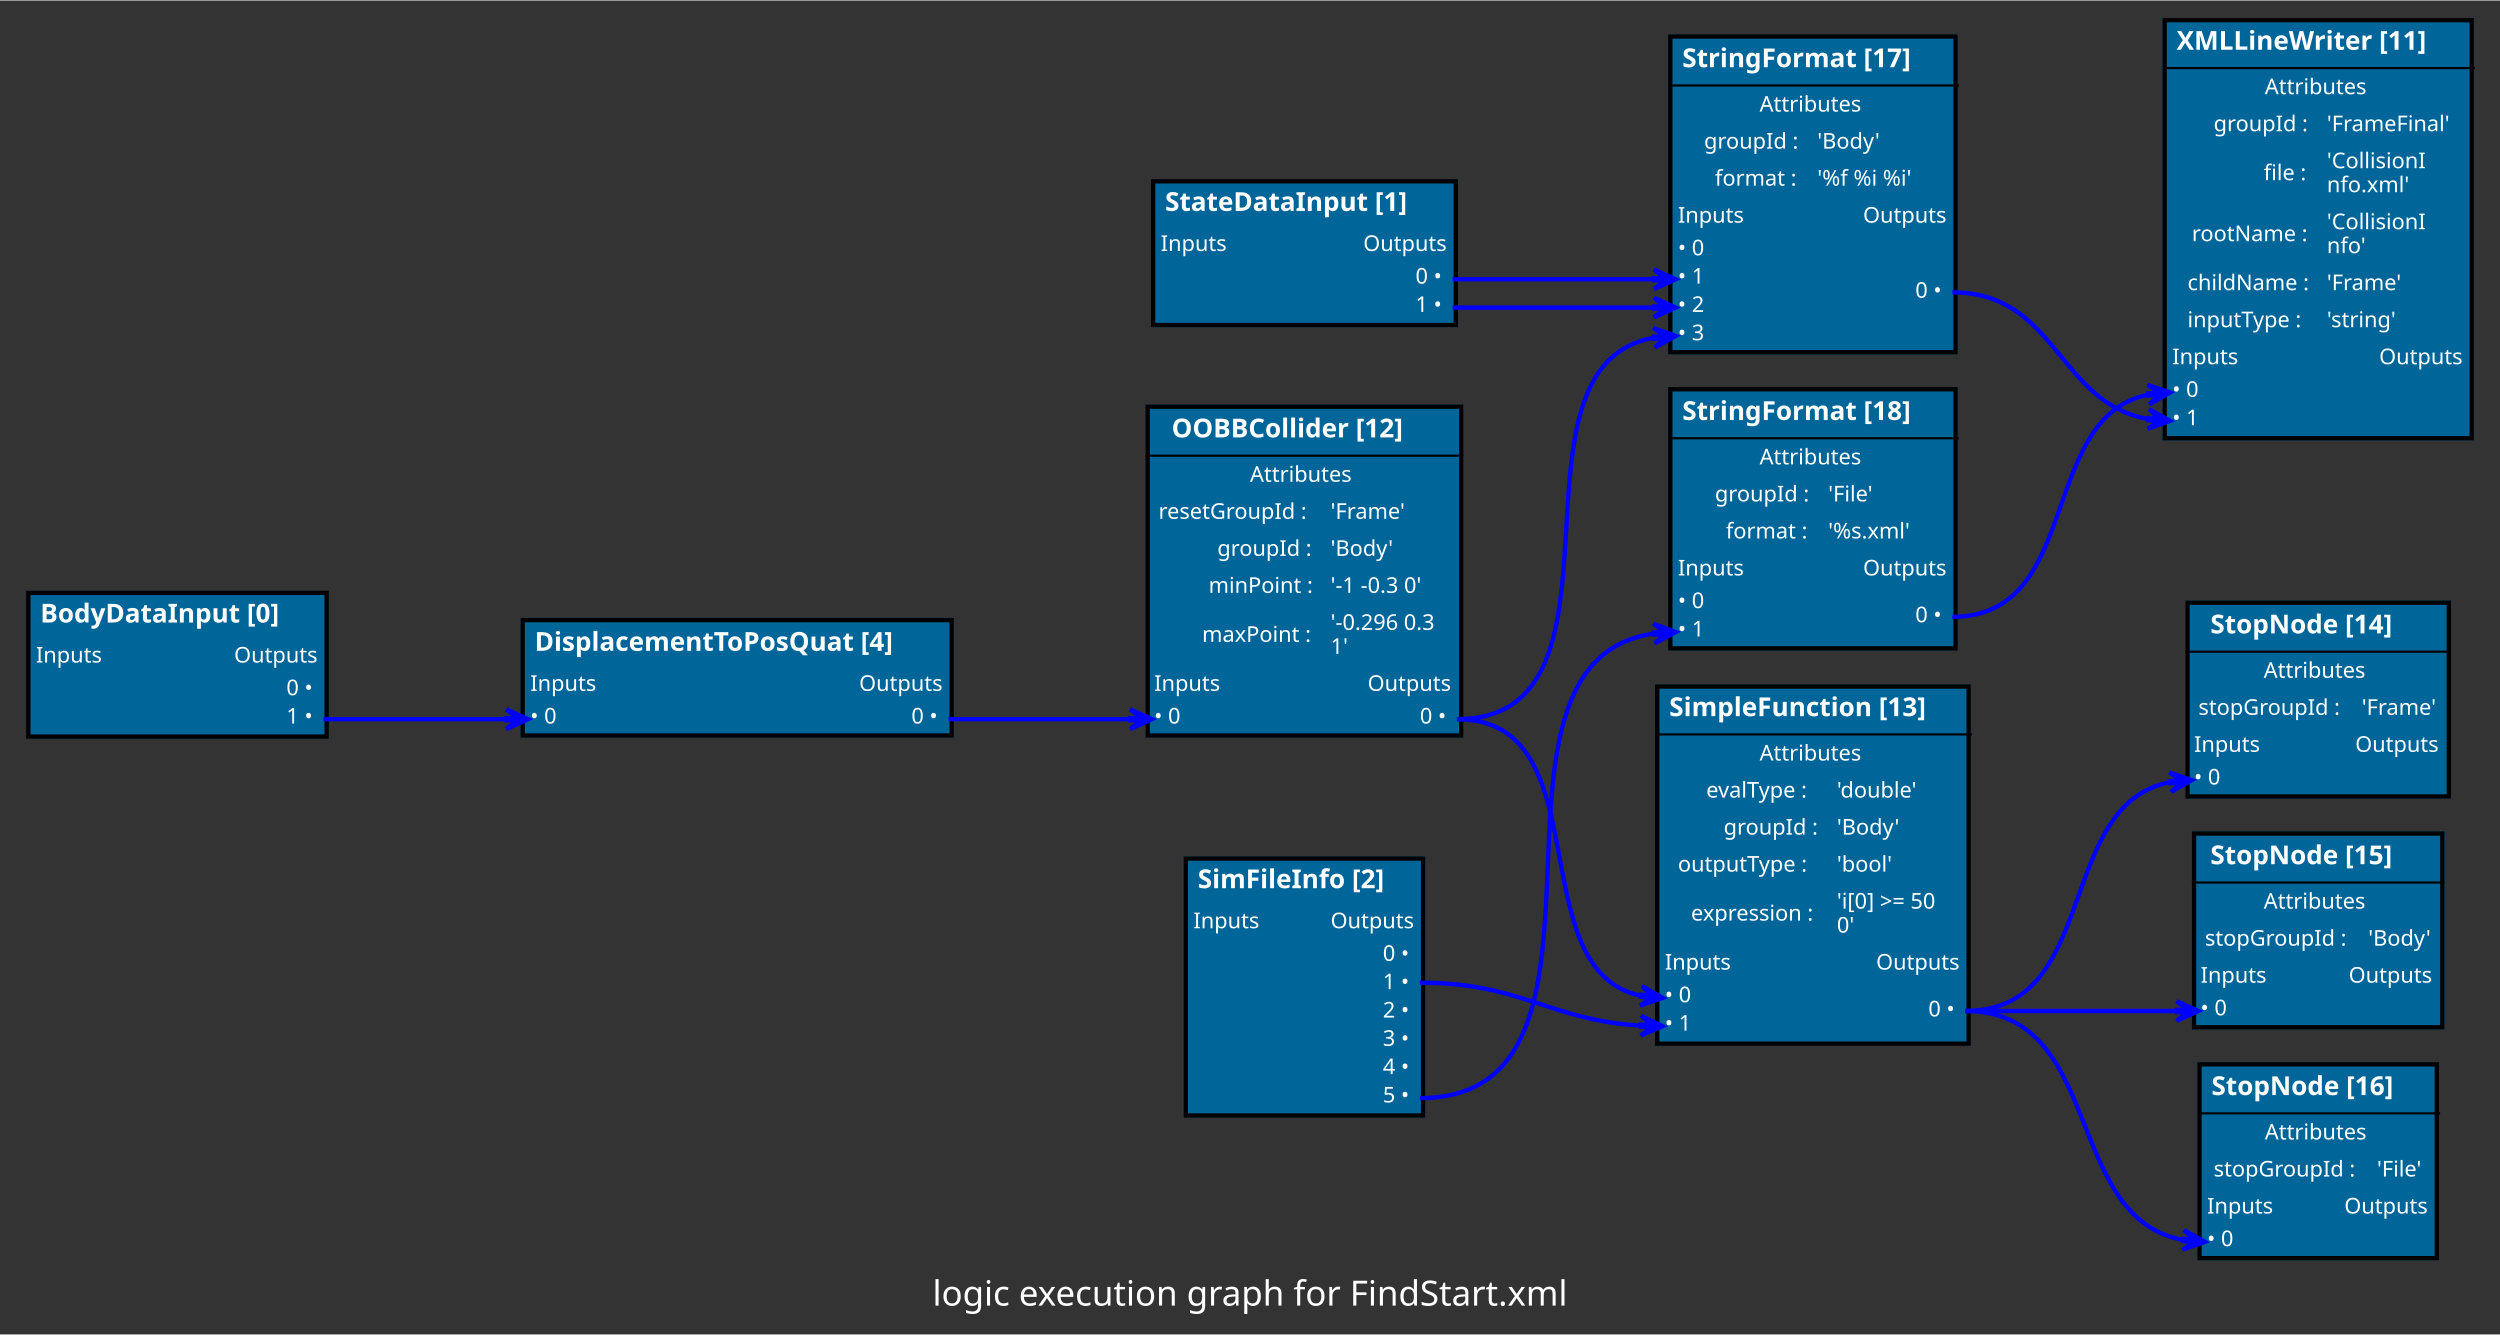
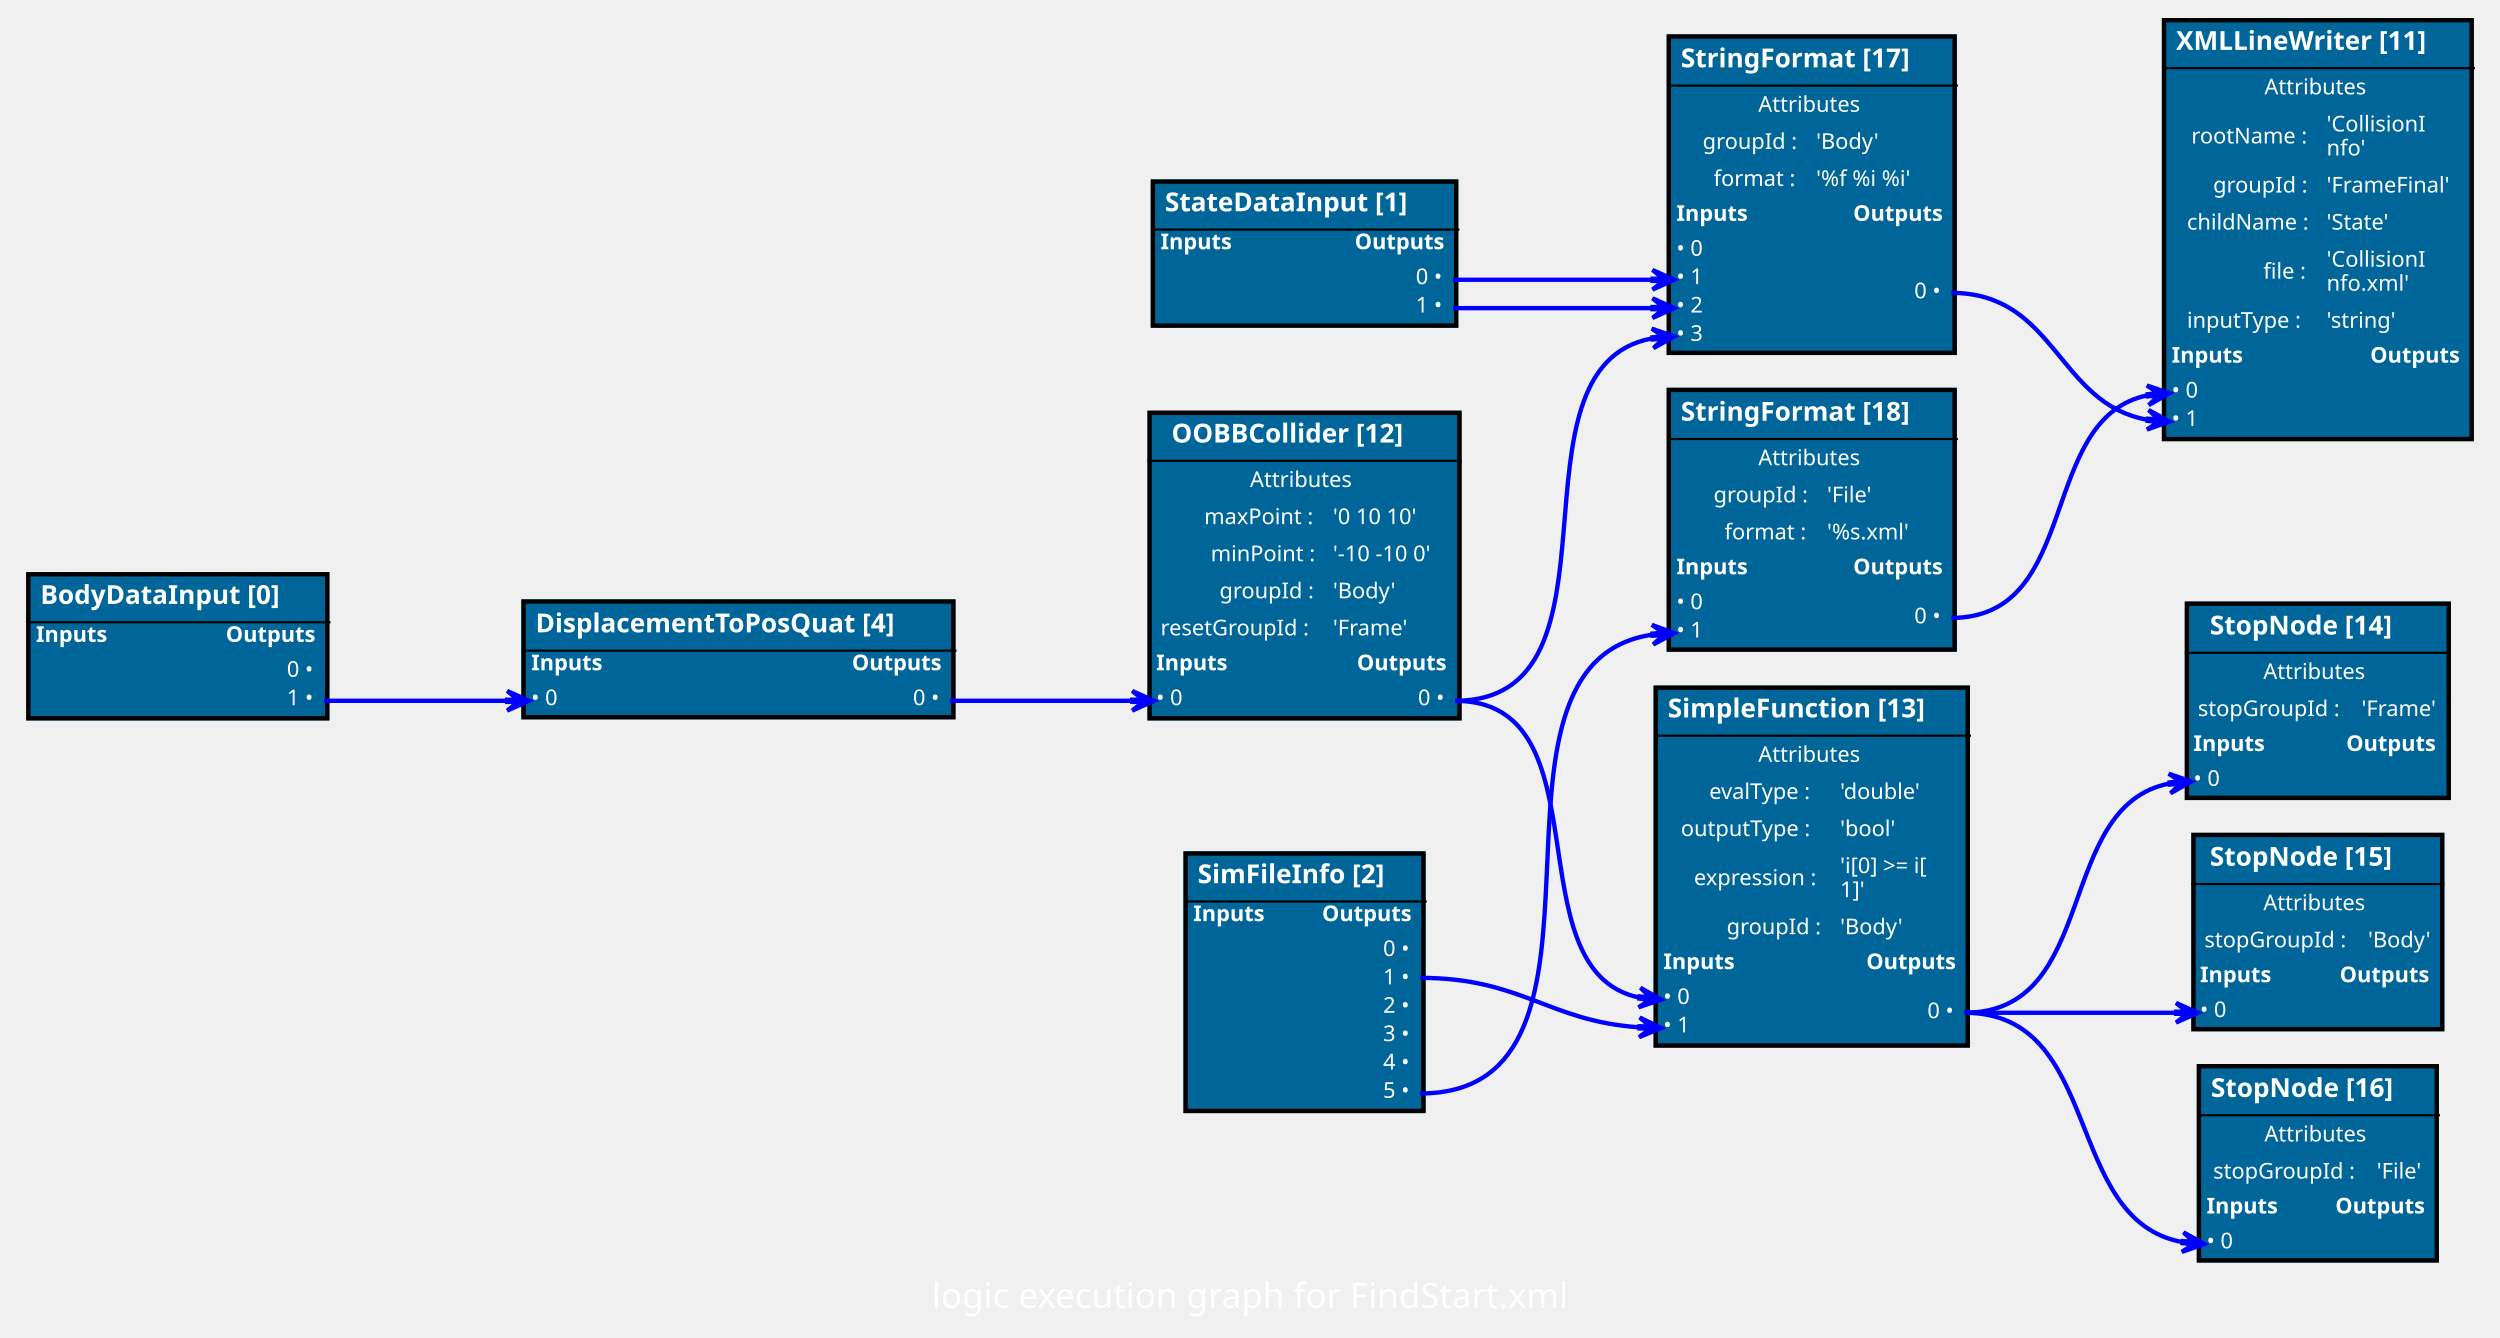
- <svg xmlns="http://www.w3.org/2000/svg" xmlns:xlink="http://www.w3.org/1999/xlink" width="1148pt" height="613pt" viewBox="0.00 0.00 1148.00 612.50">
+ <svg xmlns="http://www.w3.org/2000/svg" xmlns:xlink="http://www.w3.org/1999/xlink" width="1146pt" height="613pt" viewBox="0.00 0.00 1146.00 612.50">
  <g id="graph0" class="graph" transform="scale(1 1) rotate(0) translate(4 608.5)">
-     <polygon fill="#333333" stroke="none" points="-4,4 -4,-608.5 1144,-608.5 1144,4 -4,4" />
-     <text text-anchor="middle" x="570" y="-9.2" font-family="Verdana" font-size="16.00" fill="white">logic execution graph for FindStart.xml </text>
+     <polygon fill="none" stroke="none" points="-4,4 -4,-608.5 1142,-608.5 1142,4 -4,4" />
+     <text text-anchor="middle" x="569" y="-9.2" font-family="Verdana" font-size="16.00" fill="white">logic execution graph for FindStart.xml</text>
    <g id="node1" class="node">
-       <polygon fill="#006699" stroke="none" points="8,-269.5 8,-337.5 147,-337.5 147,-269.5 8,-269.5" />
-       <text text-anchor="start" x="14.5" y="-322.9" font-family="Verdana" font-weight="bold" font-size="12.00" fill="white">BodyDataInput [0]</text>
-       <text text-anchor="start" x="12.5" y="-304.5" font-family="Verdana" font-size="10.00" fill="white">Inputs</text>
-       <text text-anchor="start" x="103.5" y="-304.5" font-family="Verdana" font-size="10.00" fill="white">Outputs</text>
-       <text text-anchor="start" x="127.5" y="-289.5" font-family="Verdana" font-size="10.00" fill="white">0 •</text>
-       <text text-anchor="start" x="127.5" y="-276.5" font-family="Verdana" font-size="10.00" fill="white">1 •</text>
-       <polygon fill="none" stroke="black" stroke-width="2" points="9,-270.5 9,-336.5 146,-336.5 146,-270.5 9,-270.5" />
+       <polygon fill="#006699" stroke="none" points="8,-278.5 8,-346.5 147,-346.5 147,-278.5 8,-278.5" />
+       <text text-anchor="start" x="14.5" y="-331.9" font-family="Verdana" font-weight="bold" font-size="12.00" fill="white">BodyDataInput [0]</text>
+       <text text-anchor="start" x="12.5" y="-314.5" font-family="Verdana" font-weight="bold" font-size="10.00" fill="white">Inputs</text>
+       <text text-anchor="start" x="99.5" y="-314.5" font-family="Verdana" font-weight="bold" font-size="10.00" fill="white">Outputs</text>
+       <text text-anchor="start" x="127.5" y="-298.5" font-family="Verdana" font-size="10.00" fill="white">0 •</text>
+       <text text-anchor="start" x="127.5" y="-285.5" font-family="Verdana" font-size="10.00" fill="white">1 •</text>
+       <polygon fill="black" stroke="black" points="8.5,-323.5 8.5,-323.5 147.5,-323.5 147.5,-323.5 8.5,-323.5" />
+       <polygon fill="none" stroke="black" stroke-width="2" points="9,-279.5 9,-345.5 146,-345.5 146,-279.5 9,-279.5" />
    </g>
    <g id="node4" class="node">
-       <polygon fill="#006699" stroke="none" points="235,-270 235,-325 434,-325 434,-270 235,-270" />
-       <text text-anchor="start" x="241.5" y="-309.9" font-family="Verdana" font-weight="bold" font-size="12.00" fill="white">DisplacementToPosQuat [4]</text>
-       <text text-anchor="start" x="239.5" y="-291.5" font-family="Verdana" font-size="10.00" fill="white">Inputs</text>
-       <text text-anchor="start" x="390.5" y="-291.5" font-family="Verdana" font-size="10.00" fill="white">Outputs</text>
-       <text text-anchor="start" x="239.5" y="-276.5" font-family="Verdana" font-size="10.00" fill="white">• 0</text>
-       <text text-anchor="start" x="414.5" y="-276.5" font-family="Verdana" font-size="10.00" fill="white">0 •</text>
-       <polygon fill="none" stroke="black" stroke-width="2" points="236,-271 236,-324 433,-324 433,-271 236,-271" />
+       <polygon fill="#006699" stroke="none" points="235,-279 235,-334 434,-334 434,-279 235,-279" />
+       <text text-anchor="start" x="241.5" y="-318.9" font-family="Verdana" font-weight="bold" font-size="12.00" fill="white">DisplacementToPosQuat [4]</text>
+       <text text-anchor="start" x="239.5" y="-301.5" font-family="Verdana" font-weight="bold" font-size="10.00" fill="white">Inputs</text>
+       <text text-anchor="start" x="386.5" y="-301.5" font-family="Verdana" font-weight="bold" font-size="10.00" fill="white">Outputs</text>
+       <text text-anchor="start" x="239.5" y="-285.5" font-family="Verdana" font-size="10.00" fill="white">• 0</text>
+       <text text-anchor="start" x="414.5" y="-285.5" font-family="Verdana" font-size="10.00" fill="white">0 •</text>
+       <polygon fill="black" stroke="black" points="235.5,-310.5 235.5,-310.5 434.5,-310.5 434.5,-310.5 235.5,-310.5" />
+       <polygon fill="none" stroke="black" stroke-width="2" points="236,-280 236,-333 433,-333 433,-280 236,-280" />
    </g>
    <g id="edge1" class="edge">
      <g id="a_edge1">
        <a xlink:title="in: 0 -get-&gt; out: 1">
-           <path fill="none" stroke="blue" stroke-width="2" d="M144.5,-278.5C182.688,-278.5 194.696,-278.5 228.384,-278.5" />
-           <polygon fill="blue" stroke="blue" stroke-width="2" points="238.5,-278.5 228.5,-283 233.5,-279 228.5,-279 228.5,-278.5 228.5,-278 233.5,-278 228.5,-274 238.5,-278.5 238.5,-278.5" />
+           <path fill="none" stroke="blue" stroke-width="2" d="M144.5,-287.5C182.688,-287.5 194.696,-287.5 228.384,-287.5" />
+           <polygon fill="blue" stroke="blue" stroke-width="2" points="238.5,-287.5 228.5,-292 233.5,-288 228.5,-288 228.5,-287.5 228.5,-287 233.5,-287 228.5,-283 238.5,-287.5 238.5,-287.5" />
        </a>
      </g>
    </g>
    <g id="node2" class="node">
-       <polygon fill="#006699" stroke="none" points="524.5,-458.5 524.5,-526.5 665.5,-526.5 665.5,-458.5 524.5,-458.5" />
-       <text text-anchor="start" x="531" y="-511.9" font-family="Verdana" font-weight="bold" font-size="12.00" fill="white">StateDataInput [1]</text>
-       <text text-anchor="start" x="529" y="-493.5" font-family="Verdana" font-size="10.00" fill="white">Inputs</text>
-       <text text-anchor="start" x="622" y="-493.5" font-family="Verdana" font-size="10.00" fill="white">Outputs</text>
-       <text text-anchor="start" x="646" y="-478.5" font-family="Verdana" font-size="10.00" fill="white">0 •</text>
-       <text text-anchor="start" x="646" y="-465.5" font-family="Verdana" font-size="10.00" fill="white">1 •</text>
-       <polygon fill="none" stroke="black" stroke-width="2" points="525.5,-459.5 525.5,-525.5 664.5,-525.5 664.5,-459.5 525.5,-459.5" />
+       <polygon fill="#006699" stroke="none" points="523.5,-458.5 523.5,-526.5 664.5,-526.5 664.5,-458.5 523.5,-458.5" />
+       <text text-anchor="start" x="530" y="-511.9" font-family="Verdana" font-weight="bold" font-size="12.00" fill="white">StateDataInput [1]</text>
+       <text text-anchor="start" x="528" y="-494.5" font-family="Verdana" font-weight="bold" font-size="10.00" fill="white">Inputs</text>
+       <text text-anchor="start" x="617" y="-494.5" font-family="Verdana" font-weight="bold" font-size="10.00" fill="white">Outputs</text>
+       <text text-anchor="start" x="645" y="-478.5" font-family="Verdana" font-size="10.00" fill="white">0 •</text>
+       <text text-anchor="start" x="645" y="-465.5" font-family="Verdana" font-size="10.00" fill="white">1 •</text>
+       <polygon fill="black" stroke="black" points="524,-503.5 524,-503.5 665,-503.5 665,-503.5 524,-503.5" />
+       <polygon fill="none" stroke="black" stroke-width="2" points="524.5,-459.5 524.5,-525.5 663.5,-525.5 663.5,-459.5 524.5,-459.5" />
    </g>
    <g id="node11" class="node">
-       <polygon fill="#006699" stroke="none" points="762,-446 762,-593 895,-593 895,-446 762,-446" />
-       <text text-anchor="start" x="768.5" y="-577.9" font-family="Verdana" font-weight="bold" font-size="12.00" fill="white">StringFormat [17]</text>
-       <text text-anchor="start" x="804" y="-557.5" font-family="Verdana" font-size="10.00" fill="white">Attributes</text>
-       <text text-anchor="start" x="778.5" y="-540.5" font-family="Verdana" font-size="10.00" fill="white">groupId :</text>
-       <text text-anchor="start" x="830.5" y="-540.5" font-family="Verdana" font-size="10.00" fill="white">'Body'</text>
-       <text text-anchor="start" x="783.5" y="-523.5" font-family="Verdana" font-size="10.00" fill="white">format :</text>
-       <text text-anchor="start" x="830.5" y="-523.5" font-family="Verdana" font-size="10.00" fill="white">'%f %i %i'</text>
-       <text text-anchor="start" x="766.5" y="-506.5" font-family="Verdana" font-size="10.00" fill="white">Inputs</text>
-       <text text-anchor="start" x="851.5" y="-506.5" font-family="Verdana" font-size="10.00" fill="white">Outputs</text>
-       <text text-anchor="start" x="766.5" y="-491.5" font-family="Verdana" font-size="10.00" fill="white">• 0</text>
-       <text text-anchor="start" x="766.5" y="-478.5" font-family="Verdana" font-size="10.00" fill="white">• 1</text>
-       <text text-anchor="start" x="766.5" y="-465.5" font-family="Verdana" font-size="10.00" fill="white">• 2</text>
-       <text text-anchor="start" x="766.5" y="-452.5" font-family="Verdana" font-size="10.00" fill="white">• 3</text>
-       <text text-anchor="start" x="875.5" y="-472" font-family="Verdana" font-size="10.00" fill="white">0 •</text>
-       <polygon fill="black" stroke="black" points="762.5,-569.5 762.5,-569.5 895.5,-569.5 895.5,-569.5 762.5,-569.5" />
-       <polygon fill="none" stroke="black" stroke-width="2" points="763,-447 763,-592 894,-592 894,-447 763,-447" />
+       <polygon fill="#006699" stroke="none" points="760,-446 760,-593 893,-593 893,-446 760,-446" />
+       <text text-anchor="start" x="766.5" y="-577.9" font-family="Verdana" font-weight="bold" font-size="12.00" fill="white">StringFormat [17]</text>
+       <text text-anchor="start" x="802" y="-557.5" font-family="Verdana" font-size="10.00" fill="white">Attributes</text>
+       <text text-anchor="start" x="776.5" y="-540.5" font-family="Verdana" font-size="10.00" fill="white">groupId :</text>
+       <text text-anchor="start" x="828.5" y="-540.5" font-family="Verdana" font-size="10.00" fill="white">'Body'</text>
+       <text text-anchor="start" x="781.5" y="-523.5" font-family="Verdana" font-size="10.00" fill="white">format :</text>
+       <text text-anchor="start" x="828.5" y="-523.5" font-family="Verdana" font-size="10.00" fill="white">'%f %i %i'</text>
+       <text text-anchor="start" x="764.5" y="-507.5" font-family="Verdana" font-weight="bold" font-size="10.00" fill="white">Inputs</text>
+       <text text-anchor="start" x="845.5" y="-507.5" font-family="Verdana" font-weight="bold" font-size="10.00" fill="white">Outputs</text>
+       <text text-anchor="start" x="764.5" y="-491.5" font-family="Verdana" font-size="10.00" fill="white">• 0</text>
+       <text text-anchor="start" x="764.5" y="-478.5" font-family="Verdana" font-size="10.00" fill="white">• 1</text>
+       <text text-anchor="start" x="764.5" y="-465.5" font-family="Verdana" font-size="10.00" fill="white">• 2</text>
+       <text text-anchor="start" x="764.5" y="-452.5" font-family="Verdana" font-size="10.00" fill="white">• 3</text>
+       <text text-anchor="start" x="873.5" y="-472" font-family="Verdana" font-size="10.00" fill="white">0 •</text>
+       <polygon fill="black" stroke="black" points="760.5,-569.5 760.5,-569.5 893.5,-569.5 893.5,-569.5 760.5,-569.5" />
+       <polygon fill="none" stroke="black" stroke-width="2" points="761,-447 761,-592 892,-592 892,-447 761,-447" />
    </g>
    <g id="edge8" class="edge">
      <g id="a_edge8">
        <a xlink:title="in: 1 -get-&gt; out: 0">
-           <path fill="none" stroke="blue" stroke-width="2" d="M663,-480.5C704.997,-480.5 717.956,-480.5 755.416,-480.5" />
-           <polygon fill="blue" stroke="blue" stroke-width="2" points="765.5,-480.5 755.5,-485 760.5,-481 755.5,-481 755.5,-480.5 755.5,-480 760.5,-480 755.5,-476 765.5,-480.5 765.5,-480.5" />
+           <path fill="none" stroke="blue" stroke-width="2" d="M662,-480.5C703.411,-480.5 716.311,-480.5 753.044,-480.5" />
+           <polygon fill="blue" stroke="blue" stroke-width="2" points="763.5,-480.5 753.5,-485 758.5,-481 753.5,-481 753.5,-480.5 753.5,-480 758.5,-480 753.5,-476 763.5,-480.5 763.5,-480.5" />
        </a>
      </g>
    </g>
    <g id="edge9" class="edge">
      <g id="a_edge9">
        <a xlink:title="in: 2 -get-&gt; out: 1">
-           <path fill="none" stroke="blue" stroke-width="2" d="M663,-467.5C704.997,-467.5 717.956,-467.5 755.416,-467.5" />
-           <polygon fill="blue" stroke="blue" stroke-width="2" points="765.5,-467.5 755.5,-472 760.5,-468 755.5,-468 755.5,-467.5 755.5,-467 760.5,-467 755.5,-463 765.5,-467.5 765.5,-467.5" />
+           <path fill="none" stroke="blue" stroke-width="2" d="M662,-467.5C703.411,-467.5 716.311,-467.5 753.044,-467.5" />
+           <polygon fill="blue" stroke="blue" stroke-width="2" points="763.5,-467.5 753.5,-472 758.5,-468 753.5,-468 753.5,-467.5 753.5,-467 758.5,-467 753.5,-463 763.5,-467.5 763.5,-467.5" />
        </a>
      </g>
    </g>
    <g id="node3" class="node">
-       <polygon fill="#006699" stroke="none" points="539.5,-95.5 539.5,-215.5 650.5,-215.5 650.5,-95.5 539.5,-95.5" />
-       <text text-anchor="start" x="546" y="-200.9" font-family="Verdana" font-weight="bold" font-size="12.00" fill="white">SimFileInfo [2]</text>
-       <text text-anchor="start" x="544" y="-182.5" font-family="Verdana" font-size="10.00" fill="white">Inputs</text>
-       <text text-anchor="start" x="607" y="-182.5" font-family="Verdana" font-size="10.00" fill="white">Outputs</text>
-       <text text-anchor="start" x="631" y="-167.5" font-family="Verdana" font-size="10.00" fill="white">0 •</text>
-       <text text-anchor="start" x="631" y="-154.5" font-family="Verdana" font-size="10.00" fill="white">1 •</text>
-       <text text-anchor="start" x="631" y="-141.5" font-family="Verdana" font-size="10.00" fill="white">2 •</text>
-       <text text-anchor="start" x="631" y="-128.5" font-family="Verdana" font-size="10.00" fill="white">3 •</text>
-       <text text-anchor="start" x="631" y="-115.5" font-family="Verdana" font-size="10.00" fill="white">4 •</text>
-       <text text-anchor="start" x="631" y="-102.5" font-family="Verdana" font-size="10.00" fill="white">5 •</text>
-       <polygon fill="none" stroke="black" stroke-width="2" points="540.5,-96.5 540.5,-214.5 649.5,-214.5 649.5,-96.5 540.5,-96.5" />
+       <polygon fill="#006699" stroke="none" points="538.5,-98.5 538.5,-218.5 649.5,-218.5 649.5,-98.5 538.5,-98.5" />
+       <text text-anchor="start" x="545" y="-203.9" font-family="Verdana" font-weight="bold" font-size="12.00" fill="white">SimFileInfo [2]</text>
+       <text text-anchor="start" x="543" y="-186.5" font-family="Verdana" font-weight="bold" font-size="10.00" fill="white">Inputs</text>
+       <text text-anchor="start" x="602" y="-186.5" font-family="Verdana" font-weight="bold" font-size="10.00" fill="white">Outputs</text>
+       <text text-anchor="start" x="630" y="-170.5" font-family="Verdana" font-size="10.00" fill="white">0 •</text>
+       <text text-anchor="start" x="630" y="-157.5" font-family="Verdana" font-size="10.00" fill="white">1 •</text>
+       <text text-anchor="start" x="630" y="-144.5" font-family="Verdana" font-size="10.00" fill="white">2 •</text>
+       <text text-anchor="start" x="630" y="-131.5" font-family="Verdana" font-size="10.00" fill="white">3 •</text>
+       <text text-anchor="start" x="630" y="-118.5" font-family="Verdana" font-size="10.00" fill="white">4 •</text>
+       <text text-anchor="start" x="630" y="-105.5" font-family="Verdana" font-size="10.00" fill="white">5 •</text>
+       <polygon fill="black" stroke="black" points="539,-195.5 539,-195.5 650,-195.5 650,-195.5 539,-195.5" />
+       <polygon fill="none" stroke="black" stroke-width="2" points="539.5,-99.5 539.5,-217.5 648.5,-217.5 648.5,-99.5 539.5,-99.5" />
    </g>
    <g id="node7" class="node">
-       <polygon fill="#006699" stroke="none" points="756,-128.5 756,-294.5 901,-294.5 901,-128.5 756,-128.5" />
-       <text text-anchor="start" x="762.5" y="-279.9" font-family="Verdana" font-weight="bold" font-size="12.00" fill="white">SimpleFunction [13]</text>
-       <text text-anchor="start" x="804" y="-259.5" font-family="Verdana" font-size="10.00" fill="white">Attributes</text>
+       <polygon fill="#006699" stroke="none" points="754,-128.5 754,-294.5 899,-294.5 899,-128.5 754,-128.5" />
+       <text text-anchor="start" x="760.5" y="-279.9" font-family="Verdana" font-weight="bold" font-size="12.00" fill="white">SimpleFunction [13]</text>
+       <text text-anchor="start" x="802" y="-259.5" font-family="Verdana" font-size="10.00" fill="white">Attributes</text>
      <text text-anchor="start" x="779.5" y="-242.5" font-family="Verdana" font-size="10.00" fill="white">evalType :</text>
      <text text-anchor="start" x="839.5" y="-242.5" font-family="Verdana" font-size="10.00" fill="white">'double'</text>
-       <text text-anchor="start" x="787.5" y="-225.5" font-family="Verdana" font-size="10.00" fill="white">groupId :</text>
-       <text text-anchor="start" x="839.5" y="-225.5" font-family="Verdana" font-size="10.00" fill="white">'Body'</text>
-       <text text-anchor="start" x="766.5" y="-208.5" font-family="Verdana" font-size="10.00" fill="white">outputType :</text>
-       <text text-anchor="start" x="839.5" y="-208.5" font-family="Verdana" font-size="10.00" fill="white">'bool'</text>
-       <text text-anchor="start" x="772.5" y="-186" font-family="Verdana" font-size="10.00" fill="white">expression :</text>
-       <text text-anchor="start" x="839.5" y="-191.5" font-family="Verdana" font-size="10.00" fill="white">'i[0] &gt;= 50</text>
-       <text text-anchor="start" x="839.5" y="-180.5" font-family="Verdana" font-size="10.00" fill="white">0'</text>
-       <text text-anchor="start" x="760.5" y="-163.5" font-family="Verdana" font-size="10.00" fill="white">Inputs</text>
-       <text text-anchor="start" x="857.5" y="-163.5" font-family="Verdana" font-size="10.00" fill="white">Outputs</text>
-       <text text-anchor="start" x="760.5" y="-148.5" font-family="Verdana" font-size="10.00" fill="white">• 0</text>
-       <text text-anchor="start" x="760.5" y="-135.5" font-family="Verdana" font-size="10.00" fill="white">• 1</text>
-       <text text-anchor="start" x="881.5" y="-142" font-family="Verdana" font-size="10.00" fill="white">0 •</text>
-       <polygon fill="black" stroke="black" points="756.5,-271.5 756.5,-271.5 901.5,-271.5 901.5,-271.5 756.5,-271.5" />
-       <polygon fill="none" stroke="black" stroke-width="2" points="757,-129.5 757,-293.5 900,-293.5 900,-129.5 757,-129.5" />
+       <text text-anchor="start" x="766.5" y="-225.5" font-family="Verdana" font-size="10.00" fill="white">outputType :</text>
+       <text text-anchor="start" x="839.5" y="-225.5" font-family="Verdana" font-size="10.00" fill="white">'bool'</text>
+       <text text-anchor="start" x="772.5" y="-203" font-family="Verdana" font-size="10.00" fill="white">expression :</text>
+       <text text-anchor="start" x="839.5" y="-208.5" font-family="Verdana" font-size="10.00" fill="white">'i[0] &gt;= i[</text>
+       <text text-anchor="start" x="839.5" y="-197.5" font-family="Verdana" font-size="10.00" fill="white">1]'</text>
+       <text text-anchor="start" x="787.5" y="-180.5" font-family="Verdana" font-size="10.00" fill="white">groupId :</text>
+       <text text-anchor="start" x="839.5" y="-180.5" font-family="Verdana" font-size="10.00" fill="white">'Body'</text>
+       <text text-anchor="start" x="758.5" y="-164.5" font-family="Verdana" font-weight="bold" font-size="10.00" fill="white">Inputs</text>
+       <text text-anchor="start" x="851.5" y="-164.5" font-family="Verdana" font-weight="bold" font-size="10.00" fill="white">Outputs</text>
+       <text text-anchor="start" x="758.5" y="-148.5" font-family="Verdana" font-size="10.00" fill="white">• 0</text>
+       <text text-anchor="start" x="758.5" y="-135.5" font-family="Verdana" font-size="10.00" fill="white">• 1</text>
+       <text text-anchor="start" x="879.5" y="-142" font-family="Verdana" font-size="10.00" fill="white">0 •</text>
+       <polygon fill="black" stroke="black" points="754.5,-271.5 754.5,-271.5 899.5,-271.5 899.5,-271.5 754.5,-271.5" />
+       <polygon fill="none" stroke="black" stroke-width="2" points="755,-129.5 755,-293.5 898,-293.5 898,-129.5 755,-129.5" />
    </g>
    <g id="edge4" class="edge">
      <g id="a_edge4">
        <a xlink:title="in: 1 -get-&gt; out: 1">
-           <path fill="none" stroke="blue" stroke-width="2" d="M648,-157.5C694.806,-157.5 707.438,-140.214 749.439,-137.783" />
-           <polygon fill="blue" stroke="blue" stroke-width="2" points="759.5,-137.5 749.63,-142.279 754.516,-138.14 749.518,-138.281 749.504,-137.781 749.49,-137.281 754.488,-137.141 749.377,-133.283 759.5,-137.5 759.5,-137.5" />
+           <path fill="none" stroke="blue" stroke-width="2" d="M647,-160.5C693.637,-160.5 705.708,-140.621 747.484,-137.825" />
+           <polygon fill="blue" stroke="blue" stroke-width="2" points="757.5,-137.5 747.651,-142.322 752.519,-138.162 747.521,-138.324 747.505,-137.825 747.489,-137.325 752.486,-137.163 747.359,-133.327 757.5,-137.5 757.5,-137.5" />
        </a>
      </g>
    </g>
    <g id="node12" class="node">
-       <polygon fill="#006699" stroke="none" points="762,-310 762,-431 895,-431 895,-310 762,-310" />
-       <text text-anchor="start" x="768.5" y="-415.9" font-family="Verdana" font-weight="bold" font-size="12.00" fill="white">StringFormat [18]</text>
-       <text text-anchor="start" x="804" y="-395.5" font-family="Verdana" font-size="10.00" fill="white">Attributes</text>
-       <text text-anchor="start" x="783.5" y="-378.5" font-family="Verdana" font-size="10.00" fill="white">groupId :</text>
-       <text text-anchor="start" x="835.5" y="-378.5" font-family="Verdana" font-size="10.00" fill="white">'File'</text>
-       <text text-anchor="start" x="788.5" y="-361.5" font-family="Verdana" font-size="10.00" fill="white">format :</text>
-       <text text-anchor="start" x="835.5" y="-361.5" font-family="Verdana" font-size="10.00" fill="white">'%s.xml'</text>
-       <text text-anchor="start" x="766.5" y="-344.5" font-family="Verdana" font-size="10.00" fill="white">Inputs</text>
-       <text text-anchor="start" x="851.5" y="-344.5" font-family="Verdana" font-size="10.00" fill="white">Outputs</text>
-       <text text-anchor="start" x="766.5" y="-329.5" font-family="Verdana" font-size="10.00" fill="white">• 0</text>
-       <text text-anchor="start" x="766.5" y="-316.5" font-family="Verdana" font-size="10.00" fill="white">• 1</text>
-       <text text-anchor="start" x="875.5" y="-323" font-family="Verdana" font-size="10.00" fill="white">0 •</text>
-       <polygon fill="black" stroke="black" points="762.5,-407.5 762.5,-407.5 895.5,-407.5 895.5,-407.5 762.5,-407.5" />
-       <polygon fill="none" stroke="black" stroke-width="2" points="763,-311 763,-430 894,-430 894,-311 763,-311" />
+       <polygon fill="#006699" stroke="none" points="760,-310 760,-431 893,-431 893,-310 760,-310" />
+       <text text-anchor="start" x="766.5" y="-415.9" font-family="Verdana" font-weight="bold" font-size="12.00" fill="white">StringFormat [18]</text>
+       <text text-anchor="start" x="802" y="-395.5" font-family="Verdana" font-size="10.00" fill="white">Attributes</text>
+       <text text-anchor="start" x="781.5" y="-378.5" font-family="Verdana" font-size="10.00" fill="white">groupId :</text>
+       <text text-anchor="start" x="833.5" y="-378.5" font-family="Verdana" font-size="10.00" fill="white">'File'</text>
+       <text text-anchor="start" x="786.5" y="-361.5" font-family="Verdana" font-size="10.00" fill="white">format :</text>
+       <text text-anchor="start" x="833.5" y="-361.5" font-family="Verdana" font-size="10.00" fill="white">'%s.xml'</text>
+       <text text-anchor="start" x="764.5" y="-345.5" font-family="Verdana" font-weight="bold" font-size="10.00" fill="white">Inputs</text>
+       <text text-anchor="start" x="845.5" y="-345.5" font-family="Verdana" font-weight="bold" font-size="10.00" fill="white">Outputs</text>
+       <text text-anchor="start" x="764.5" y="-329.5" font-family="Verdana" font-size="10.00" fill="white">• 0</text>
+       <text text-anchor="start" x="764.5" y="-316.5" font-family="Verdana" font-size="10.00" fill="white">• 1</text>
+       <text text-anchor="start" x="873.5" y="-323" font-family="Verdana" font-size="10.00" fill="white">0 •</text>
+       <polygon fill="black" stroke="black" points="760.5,-407.5 760.5,-407.5 893.5,-407.5 893.5,-407.5 760.5,-407.5" />
+       <polygon fill="none" stroke="black" stroke-width="2" points="761,-311 761,-430 892,-430 892,-311 761,-311" />
    </g>
    <g id="edge11" class="edge">
      <g id="a_edge11">
        <a xlink:title="in: 1 -get-&gt; out: 5">
-           <path fill="none" stroke="blue" stroke-width="2" d="M648,-104.5C752.902,-104.5 663.374,-304.525 755.365,-317.808" />
-           <polygon fill="blue" stroke="blue" stroke-width="2" points="765.5,-318.5 755.217,-322.308 760.478,-318.658 755.489,-318.317 755.523,-317.819 755.557,-317.32 760.546,-317.66 755.83,-313.329 765.5,-318.5 765.5,-318.5" />
+           <path fill="none" stroke="blue" stroke-width="2" d="M647,-107.5C750.566,-107.5 662.643,-304.721 753.492,-317.818" />
+           <polygon fill="blue" stroke="blue" stroke-width="2" points="763.5,-318.5 753.217,-322.309 758.478,-318.659 753.489,-318.318 753.523,-317.82 753.557,-317.321 758.546,-317.661 753.829,-313.33 763.5,-318.5 763.5,-318.5" />
        </a>
      </g>
    </g>
    <g id="node6" class="node">
-       <polygon fill="#006699" stroke="none" points="522,-270 522,-423 668,-423 668,-270 522,-270" />
-       <text text-anchor="start" x="534" y="-407.9" font-family="Verdana" font-weight="bold" font-size="12.00" fill="white">OOBBCollider [12]</text>
-       <text text-anchor="start" x="570" y="-387.5" font-family="Verdana" font-size="10.00" fill="white">Attributes</text>
-       <text text-anchor="start" x="528" y="-370.5" font-family="Verdana" font-size="10.00" fill="white">resetGroupId :</text>
-       <text text-anchor="start" x="607" y="-370.5" font-family="Verdana" font-size="10.00" fill="white">'Frame'</text>
-       <text text-anchor="start" x="555" y="-353.5" font-family="Verdana" font-size="10.00" fill="white">groupId :</text>
-       <text text-anchor="start" x="607" y="-353.5" font-family="Verdana" font-size="10.00" fill="white">'Body'</text>
-       <text text-anchor="start" x="551" y="-336.5" font-family="Verdana" font-size="10.00" fill="white">minPoint :</text>
-       <text text-anchor="start" x="607" y="-336.5" font-family="Verdana" font-size="10.00" fill="white">'-1 -0.3 0'</text>
-       <text text-anchor="start" x="548" y="-314" font-family="Verdana" font-size="10.00" fill="white">maxPoint :</text>
-       <text text-anchor="start" x="607" y="-319.5" font-family="Verdana" font-size="10.00" fill="white">'-0.296 0.3</text>
-       <text text-anchor="start" x="607" y="-308.5" font-family="Verdana" font-size="10.00" fill="white"> 1'</text>
-       <text text-anchor="start" x="526" y="-291.5" font-family="Verdana" font-size="10.00" fill="white">Inputs</text>
-       <text text-anchor="start" x="624" y="-291.5" font-family="Verdana" font-size="10.00" fill="white">Outputs</text>
-       <text text-anchor="start" x="526" y="-276.5" font-family="Verdana" font-size="10.00" fill="white">• 0</text>
-       <text text-anchor="start" x="648" y="-276.5" font-family="Verdana" font-size="10.00" fill="white">0 •</text>
-       <polygon fill="black" stroke="black" points="522,-399.5 522,-399.5 668,-399.5 668,-399.5 522,-399.5" />
-       <polygon fill="none" stroke="black" stroke-width="2" points="523,-271 523,-422 667,-422 667,-271 523,-271" />
+       <polygon fill="#006699" stroke="none" points="522,-278.5 522,-420.5 666,-420.5 666,-278.5 522,-278.5" />
+       <text text-anchor="start" x="533" y="-405.9" font-family="Verdana" font-weight="bold" font-size="12.00" fill="white">OOBBCollider [12]</text>
+       <text text-anchor="start" x="569" y="-385.5" font-family="Verdana" font-size="10.00" fill="white">Attributes</text>
+       <text text-anchor="start" x="548" y="-368.5" font-family="Verdana" font-size="10.00" fill="white">maxPoint :</text>
+       <text text-anchor="start" x="607" y="-368.5" font-family="Verdana" font-size="10.00" fill="white">'0 10 10'</text>
+       <text text-anchor="start" x="551" y="-351.5" font-family="Verdana" font-size="10.00" fill="white">minPoint :</text>
+       <text text-anchor="start" x="607" y="-351.5" font-family="Verdana" font-size="10.00" fill="white">'-10 -10 0'</text>
+       <text text-anchor="start" x="555" y="-334.5" font-family="Verdana" font-size="10.00" fill="white">groupId :</text>
+       <text text-anchor="start" x="607" y="-334.5" font-family="Verdana" font-size="10.00" fill="white">'Body'</text>
+       <text text-anchor="start" x="528" y="-317.5" font-family="Verdana" font-size="10.00" fill="white">resetGroupId :</text>
+       <text text-anchor="start" x="607" y="-317.5" font-family="Verdana" font-size="10.00" fill="white">'Frame'</text>
+       <text text-anchor="start" x="526" y="-301.5" font-family="Verdana" font-weight="bold" font-size="10.00" fill="white">Inputs</text>
+       <text text-anchor="start" x="618" y="-301.5" font-family="Verdana" font-weight="bold" font-size="10.00" fill="white">Outputs</text>
+       <text text-anchor="start" x="526" y="-285.5" font-family="Verdana" font-size="10.00" fill="white">• 0</text>
+       <text text-anchor="start" x="646" y="-285.5" font-family="Verdana" font-size="10.00" fill="white">0 •</text>
+       <polygon fill="black" stroke="black" points="522,-397.5 522,-397.5 666,-397.5 666,-397.5 522,-397.5" />
+       <polygon fill="none" stroke="black" stroke-width="2" points="523,-279.5 523,-419.5 665,-419.5 665,-279.5 523,-279.5" />
    </g>
    <g id="edge2" class="edge">
      <g id="a_edge2">
        <a xlink:title="in: 0 -get-&gt; out: 0">
-           <path fill="none" stroke="blue" stroke-width="2" d="M431.5,-278.5C469.484,-278.5 481.429,-278.5 514.937,-278.5" />
-           <polygon fill="blue" stroke="blue" stroke-width="2" points="525,-278.5 515,-283 520,-279 515,-279 515,-278.5 515,-278 520,-278 515,-274 525,-278.5 525,-278.5" />
+           <path fill="none" stroke="blue" stroke-width="2" d="M431.5,-287.5C469.484,-287.5 481.429,-287.5 514.937,-287.5" />
+           <polygon fill="blue" stroke="blue" stroke-width="2" points="525,-287.5 515,-292 520,-288 515,-288 515,-287.5 515,-287 520,-287 515,-283 525,-287.5 525,-287.5" />
        </a>
      </g>
    </g>
    <g id="node5" class="node">
-       <polygon fill="#006699" stroke="none" points="989,-406.5 989,-600.5 1132,-600.5 1132,-406.5 989,-406.5" />
-       <text text-anchor="start" x="995.5" y="-585.9" font-family="Verdana" font-weight="bold" font-size="12.00" fill="white">XMLLineWriter [11]</text>
-       <text text-anchor="start" x="1036" y="-565.5" font-family="Verdana" font-size="10.00" fill="white">Attributes</text>
-       <text text-anchor="start" x="1012.5" y="-548.5" font-family="Verdana" font-size="10.00" fill="white">groupId :</text>
-       <text text-anchor="start" x="1064.5" y="-548.5" font-family="Verdana" font-size="10.00" fill="white">'FrameFinal'</text>
-       <text text-anchor="start" x="1035.5" y="-526" font-family="Verdana" font-size="10.00" fill="white">file :</text>
-       <text text-anchor="start" x="1064.5" y="-531.5" font-family="Verdana" font-size="10.00" fill="white">'CollisionI</text>
-       <text text-anchor="start" x="1064.5" y="-520.5" font-family="Verdana" font-size="10.00" fill="white">nfo.xml'</text>
-       <text text-anchor="start" x="1002.5" y="-498" font-family="Verdana" font-size="10.00" fill="white">rootName :</text>
-       <text text-anchor="start" x="1064.5" y="-503.5" font-family="Verdana" font-size="10.00" fill="white">'CollisionI</text>
-       <text text-anchor="start" x="1064.5" y="-492.5" font-family="Verdana" font-size="10.00" fill="white">nfo'</text>
-       <text text-anchor="start" x="1000.5" y="-475.5" font-family="Verdana" font-size="10.00" fill="white">childName :</text>
-       <text text-anchor="start" x="1064.5" y="-475.5" font-family="Verdana" font-size="10.00" fill="white">'Frame'</text>
-       <text text-anchor="start" x="1000.5" y="-458.5" font-family="Verdana" font-size="10.00" fill="white">inputType :</text>
-       <text text-anchor="start" x="1064.5" y="-458.5" font-family="Verdana" font-size="10.00" fill="white">'string'</text>
-       <text text-anchor="start" x="993.5" y="-441.5" font-family="Verdana" font-size="10.00" fill="white">Inputs</text>
-       <text text-anchor="start" x="1088.5" y="-441.5" font-family="Verdana" font-size="10.00" fill="white">Outputs</text>
-       <text text-anchor="start" x="993.5" y="-426.5" font-family="Verdana" font-size="10.00" fill="white">• 0</text>
-       <text text-anchor="start" x="993.5" y="-413.5" font-family="Verdana" font-size="10.00" fill="white">• 1</text>
-       <polygon fill="black" stroke="black" points="989.5,-577.5 989.5,-577.5 1132.5,-577.5 1132.5,-577.5 989.5,-577.5" />
-       <polygon fill="none" stroke="black" stroke-width="2" points="990,-407.5 990,-599.5 1131,-599.5 1131,-407.5 990,-407.5" />
+       <polygon fill="#006699" stroke="none" points="987,-406.5 987,-600.5 1130,-600.5 1130,-406.5 987,-406.5" />
+       <text text-anchor="start" x="993.5" y="-585.9" font-family="Verdana" font-weight="bold" font-size="12.00" fill="white">XMLLineWriter [11]</text>
+       <text text-anchor="start" x="1034" y="-565.5" font-family="Verdana" font-size="10.00" fill="white">Attributes</text>
+       <text text-anchor="start" x="1000.5" y="-543" font-family="Verdana" font-size="10.00" fill="white">rootName :</text>
+       <text text-anchor="start" x="1062.5" y="-548.5" font-family="Verdana" font-size="10.00" fill="white">'CollisionI</text>
+       <text text-anchor="start" x="1062.5" y="-537.5" font-family="Verdana" font-size="10.00" fill="white">nfo'</text>
+       <text text-anchor="start" x="1010.5" y="-520.5" font-family="Verdana" font-size="10.00" fill="white">groupId :</text>
+       <text text-anchor="start" x="1062.5" y="-520.5" font-family="Verdana" font-size="10.00" fill="white">'FrameFinal'</text>
+       <text text-anchor="start" x="998.5" y="-503.5" font-family="Verdana" font-size="10.00" fill="white">childName :</text>
+       <text text-anchor="start" x="1062.5" y="-503.5" font-family="Verdana" font-size="10.00" fill="white">'State'</text>
+       <text text-anchor="start" x="1033.5" y="-481" font-family="Verdana" font-size="10.00" fill="white">file :</text>
+       <text text-anchor="start" x="1062.5" y="-486.5" font-family="Verdana" font-size="10.00" fill="white">'CollisionI</text>
+       <text text-anchor="start" x="1062.5" y="-475.5" font-family="Verdana" font-size="10.00" fill="white">nfo.xml'</text>
+       <text text-anchor="start" x="998.5" y="-458.5" font-family="Verdana" font-size="10.00" fill="white">inputType :</text>
+       <text text-anchor="start" x="1062.5" y="-458.5" font-family="Verdana" font-size="10.00" fill="white">'string'</text>
+       <text text-anchor="start" x="991.5" y="-442.5" font-family="Verdana" font-weight="bold" font-size="10.00" fill="white">Inputs</text>
+       <text text-anchor="start" x="1082.5" y="-442.5" font-family="Verdana" font-weight="bold" font-size="10.00" fill="white">Outputs</text>
+       <text text-anchor="start" x="991.5" y="-426.5" font-family="Verdana" font-size="10.00" fill="white">• 0</text>
+       <text text-anchor="start" x="991.5" y="-413.5" font-family="Verdana" font-size="10.00" fill="white">• 1</text>
+       <polygon fill="black" stroke="black" points="987.5,-577.5 987.5,-577.5 1130.5,-577.5 1130.5,-577.5 987.5,-577.5" />
+       <polygon fill="none" stroke="black" stroke-width="2" points="988,-407.5 988,-599.5 1129,-599.5 1129,-407.5 988,-407.5" />
    </g>
    <g id="edge3" class="edge">
      <g id="a_edge3">
        <a xlink:title="in: 0 -get-&gt; out: 0">
-           <path fill="none" stroke="blue" stroke-width="2" d="M665,-278.5C731.984,-278.5 693.409,-163.644 749.26,-151.53" />
-           <polygon fill="blue" stroke="blue" stroke-width="2" points="759.5,-150.5 750.001,-155.979 754.575,-151.498 749.6,-151.999 749.55,-151.501 749.5,-151.004 754.475,-150.503 749.1,-147.024 759.5,-150.5 759.5,-150.5" />
+           <path fill="none" stroke="blue" stroke-width="2" d="M663,-287.5C733.213,-287.5 688.63,-164.061 747.184,-151.524" />
+           <polygon fill="blue" stroke="blue" stroke-width="2" points="757.5,-150.5 747.993,-155.966 752.574,-151.491 747.598,-151.985 747.549,-151.488 747.5,-150.99 752.475,-150.496 747.104,-147.01 757.5,-150.5 757.5,-150.5" />
        </a>
      </g>
    </g>
    <g id="edge10" class="edge">
      <g id="a_edge10">
        <a xlink:title="in: 3 -get-&gt; out: 0">
-           <path fill="none" stroke="blue" stroke-width="2" d="M665,-278.5C751.382,-278.5 681.672,-440.359 755.25,-453.636" />
-           <polygon fill="blue" stroke="blue" stroke-width="2" points="765.5,-454.5 755.157,-458.144 760.476,-454.578 755.493,-454.158 755.535,-453.66 755.577,-453.162 760.56,-453.582 755.913,-449.176 765.5,-454.5 765.5,-454.5" />
+           <path fill="none" stroke="blue" stroke-width="2" d="M663,-287.5C745.904,-287.5 682.832,-440.457 753.191,-453.601" />
+           <polygon fill="blue" stroke="blue" stroke-width="2" points="763.5,-454.5 753.147,-458.115 758.475,-454.564 753.494,-454.13 753.538,-453.632 753.581,-453.134 758.562,-453.568 753.929,-449.149 763.5,-454.5 763.5,-454.5" />
        </a>
      </g>
    </g>
    <g id="node8" class="node">
-       <polygon fill="#006699" stroke="none" points="999.5,-242 999.5,-333 1121.5,-333 1121.5,-242 999.5,-242" />
-       <text text-anchor="start" x="1011" y="-317.9" font-family="Verdana" font-weight="bold" font-size="12.00" fill="white">StopNode [14]</text>
-       <text text-anchor="start" x="1035.5" y="-297.5" font-family="Verdana" font-size="10.00" fill="white">Attributes</text>
-       <text text-anchor="start" x="1005.5" y="-280.5" font-family="Verdana" font-size="10.00" fill="white">stopGroupId :</text>
-       <text text-anchor="start" x="1080.5" y="-280.5" font-family="Verdana" font-size="10.00" fill="white">'Frame'</text>
-       <text text-anchor="start" x="1003.5" y="-263.5" font-family="Verdana" font-size="10.00" fill="white">Inputs</text>
-       <text text-anchor="start" x="1077.5" y="-263.5" font-family="Verdana" font-size="10.00" fill="white">Outputs</text>
-       <text text-anchor="start" x="1003.5" y="-248.5" font-family="Verdana" font-size="10.00" fill="white">• 0</text>
-       <polygon fill="black" stroke="black" points="999.5,-309.5 999.5,-309.5 1121.5,-309.5 1121.5,-309.5 999.5,-309.5" />
-       <polygon fill="none" stroke="black" stroke-width="2" points="1000.5,-243 1000.5,-332 1120.5,-332 1120.5,-243 1000.5,-243" />
+       <polygon fill="#006699" stroke="none" points="997.5,-242 997.5,-333 1119.5,-333 1119.5,-242 997.5,-242" />
+       <text text-anchor="start" x="1009" y="-317.9" font-family="Verdana" font-weight="bold" font-size="12.00" fill="white">StopNode [14]</text>
+       <text text-anchor="start" x="1033.5" y="-297.5" font-family="Verdana" font-size="10.00" fill="white">Attributes</text>
+       <text text-anchor="start" x="1003.5" y="-280.5" font-family="Verdana" font-size="10.00" fill="white">stopGroupId :</text>
+       <text text-anchor="start" x="1078.5" y="-280.5" font-family="Verdana" font-size="10.00" fill="white">'Frame'</text>
+       <text text-anchor="start" x="1001.5" y="-264.5" font-family="Verdana" font-weight="bold" font-size="10.00" fill="white">Inputs</text>
+       <text text-anchor="start" x="1071.5" y="-264.5" font-family="Verdana" font-weight="bold" font-size="10.00" fill="white">Outputs</text>
+       <text text-anchor="start" x="1001.5" y="-248.5" font-family="Verdana" font-size="10.00" fill="white">• 0</text>
+       <polygon fill="black" stroke="black" points="997.5,-309.5 997.5,-309.5 1119.5,-309.5 1119.5,-309.5 997.5,-309.5" />
+       <polygon fill="none" stroke="black" stroke-width="2" points="998.5,-243 998.5,-332 1118.5,-332 1118.5,-243 998.5,-243" />
    </g>
    <g id="edge5" class="edge">
      <g id="a_edge5">
        <a xlink:title="in: 0 -get-&gt; out: 0">
-           <path fill="none" stroke="blue" stroke-width="2" d="M898.5,-144.5C960.89,-144.5 939.282,-239.223 992.485,-249.584" />
-           <polygon fill="blue" stroke="blue" stroke-width="2" points="1002.5,-250.5 992.132,-254.07 997.475,-250.542 992.496,-250.087 992.542,-249.589 992.587,-249.091 997.566,-249.546 992.952,-245.107 1002.5,-250.5 1002.5,-250.5" />
+           <path fill="none" stroke="blue" stroke-width="2" d="M896.5,-144.5C958.89,-144.5 937.282,-239.223 990.485,-249.584" />
+           <polygon fill="blue" stroke="blue" stroke-width="2" points="1000.5,-250.5 990.132,-254.07 995.475,-250.542 990.496,-250.087 990.542,-249.589 990.587,-249.091 995.566,-249.546 990.952,-245.107 1000.5,-250.5 1000.5,-250.5" />
        </a>
      </g>
    </g>
    <g id="node9" class="node">
-       <polygon fill="#006699" stroke="none" points="1002.5,-136 1002.5,-227 1118.5,-227 1118.5,-136 1002.5,-136" />
-       <text text-anchor="start" x="1011" y="-211.9" font-family="Verdana" font-weight="bold" font-size="12.00" fill="white">StopNode [15]</text>
-       <text text-anchor="start" x="1035.5" y="-191.5" font-family="Verdana" font-size="10.00" fill="white">Attributes</text>
-       <text text-anchor="start" x="1008.5" y="-174.5" font-family="Verdana" font-size="10.00" fill="white">stopGroupId :</text>
-       <text text-anchor="start" x="1083.5" y="-174.5" font-family="Verdana" font-size="10.00" fill="white">'Body'</text>
-       <text text-anchor="start" x="1006.5" y="-157.5" font-family="Verdana" font-size="10.00" fill="white">Inputs</text>
-       <text text-anchor="start" x="1074.5" y="-157.5" font-family="Verdana" font-size="10.00" fill="white">Outputs</text>
-       <text text-anchor="start" x="1006.5" y="-142.5" font-family="Verdana" font-size="10.00" fill="white">• 0</text>
-       <polygon fill="black" stroke="black" points="1002.5,-203.5 1002.5,-203.5 1118.5,-203.5 1118.5,-203.5 1002.5,-203.5" />
-       <polygon fill="none" stroke="black" stroke-width="2" points="1003.5,-137 1003.5,-226 1117.5,-226 1117.5,-137 1003.5,-137" />
+       <polygon fill="#006699" stroke="none" points="1000.5,-136 1000.5,-227 1116.5,-227 1116.5,-136 1000.5,-136" />
+       <text text-anchor="start" x="1009" y="-211.9" font-family="Verdana" font-weight="bold" font-size="12.00" fill="white">StopNode [15]</text>
+       <text text-anchor="start" x="1033.5" y="-191.5" font-family="Verdana" font-size="10.00" fill="white">Attributes</text>
+       <text text-anchor="start" x="1006.5" y="-174.5" font-family="Verdana" font-size="10.00" fill="white">stopGroupId :</text>
+       <text text-anchor="start" x="1081.5" y="-174.5" font-family="Verdana" font-size="10.00" fill="white">'Body'</text>
+       <text text-anchor="start" x="1004.5" y="-158.5" font-family="Verdana" font-weight="bold" font-size="10.00" fill="white">Inputs</text>
+       <text text-anchor="start" x="1068.5" y="-158.5" font-family="Verdana" font-weight="bold" font-size="10.00" fill="white">Outputs</text>
+       <text text-anchor="start" x="1004.5" y="-142.5" font-family="Verdana" font-size="10.00" fill="white">• 0</text>
+       <polygon fill="black" stroke="black" points="1000.5,-203.5 1000.5,-203.5 1116.5,-203.5 1116.5,-203.5 1000.5,-203.5" />
+       <polygon fill="none" stroke="black" stroke-width="2" points="1001.5,-137 1001.5,-226 1115.5,-226 1115.5,-137 1001.5,-137" />
    </g>
    <g id="edge6" class="edge">
      <g id="a_edge6">
        <a xlink:title="in: 0 -get-&gt; out: 0">
-           <path fill="none" stroke="blue" stroke-width="2" d="M898.5,-144.5C942.526,-144.5 955.983,-144.5 995.472,-144.5" />
-           <polygon fill="blue" stroke="blue" stroke-width="2" points="1005.5,-144.5 995.5,-149 1000.5,-145 995.5,-145 995.5,-144.5 995.5,-144 1000.5,-144 995.5,-140 1005.5,-144.5 1005.5,-144.5" />
+           <path fill="none" stroke="blue" stroke-width="2" d="M896.5,-144.5C940.526,-144.5 953.983,-144.5 993.472,-144.5" />
+           <polygon fill="blue" stroke="blue" stroke-width="2" points="1003.5,-144.5 993.5,-149 998.5,-145 993.5,-145 993.5,-144.5 993.5,-144 998.5,-144 993.5,-140 1003.5,-144.5 1003.5,-144.5" />
        </a>
      </g>
    </g>
    <g id="node10" class="node">
-       <polygon fill="#006699" stroke="none" points="1005,-30 1005,-121 1116,-121 1116,-30 1005,-30" />
-       <text text-anchor="start" x="1011.5" y="-105.9" font-family="Verdana" font-weight="bold" font-size="12.00" fill="white">StopNode [16]</text>
-       <text text-anchor="start" x="1036" y="-85.5" font-family="Verdana" font-size="10.00" fill="white">Attributes</text>
-       <text text-anchor="start" x="1012.5" y="-68.5" font-family="Verdana" font-size="10.00" fill="white">stopGroupId :</text>
-       <text text-anchor="start" x="1087.5" y="-68.5" font-family="Verdana" font-size="10.00" fill="white">'File'</text>
-       <text text-anchor="start" x="1009.5" y="-51.5" font-family="Verdana" font-size="10.00" fill="white">Inputs</text>
-       <text text-anchor="start" x="1072.5" y="-51.5" font-family="Verdana" font-size="10.00" fill="white">Outputs</text>
-       <text text-anchor="start" x="1009.5" y="-36.5" font-family="Verdana" font-size="10.00" fill="white">• 0</text>
-       <polygon fill="black" stroke="black" points="1005.5,-97.5 1005.5,-97.5 1116.5,-97.5 1116.5,-97.5 1005.5,-97.5" />
-       <polygon fill="none" stroke="black" stroke-width="2" points="1006,-31 1006,-120 1115,-120 1115,-31 1006,-31" />
+       <polygon fill="#006699" stroke="none" points="1003,-30 1003,-121 1114,-121 1114,-30 1003,-30" />
+       <text text-anchor="start" x="1009.5" y="-105.9" font-family="Verdana" font-weight="bold" font-size="12.00" fill="white">StopNode [16]</text>
+       <text text-anchor="start" x="1034" y="-85.5" font-family="Verdana" font-size="10.00" fill="white">Attributes</text>
+       <text text-anchor="start" x="1010.5" y="-68.5" font-family="Verdana" font-size="10.00" fill="white">stopGroupId :</text>
+       <text text-anchor="start" x="1085.5" y="-68.5" font-family="Verdana" font-size="10.00" fill="white">'File'</text>
+       <text text-anchor="start" x="1007.5" y="-52.5" font-family="Verdana" font-weight="bold" font-size="10.00" fill="white">Inputs</text>
+       <text text-anchor="start" x="1066.5" y="-52.5" font-family="Verdana" font-weight="bold" font-size="10.00" fill="white">Outputs</text>
+       <text text-anchor="start" x="1007.5" y="-36.5" font-family="Verdana" font-size="10.00" fill="white">• 0</text>
+       <polygon fill="black" stroke="black" points="1003.5,-97.5 1003.5,-97.5 1114.5,-97.5 1114.5,-97.5 1003.5,-97.5" />
+       <polygon fill="none" stroke="black" stroke-width="2" points="1004,-31 1004,-120 1113,-120 1113,-31 1004,-31" />
    </g>
    <g id="edge7" class="edge">
      <g id="a_edge7">
        <a xlink:title="in: 0 -get-&gt; out: 0">
-           <path fill="none" stroke="blue" stroke-width="2" d="M898.5,-144.5C962.814,-144.5 943.065,-49.385 998.513,-39.353" />
-           <polygon fill="blue" stroke="blue" stroke-width="2" points="1008.5,-38.5 998.919,-43.835 1003.56,-39.424 998.579,-39.849 998.536,-39.351 998.494,-38.853 1003.48,-38.428 998.153,-34.868 1008.5,-38.5 1008.5,-38.5" />
+           <path fill="none" stroke="blue" stroke-width="2" d="M896.5,-144.5C960.814,-144.5 941.065,-49.385 996.513,-39.353" />
+           <polygon fill="blue" stroke="blue" stroke-width="2" points="1006.5,-38.5 996.919,-43.835 1001.56,-39.424 996.579,-39.849 996.536,-39.351 996.494,-38.853 1001.48,-38.428 996.153,-34.868 1006.5,-38.5 1006.5,-38.5" />
        </a>
      </g>
    </g>
    <g id="edge13" class="edge">
      <g id="a_edge13">
        <a xlink:title="in: 1 -get-&gt; out: 0">
-           <path fill="none" stroke="blue" stroke-width="2" d="M892.5,-474.5C940.475,-474.5 941.077,-423.505 982.39,-416.334" />
-           <polygon fill="blue" stroke="blue" stroke-width="2" points="992.5,-415.5 982.904,-420.807 987.558,-416.409 982.575,-416.821 982.534,-416.322 982.493,-415.824 987.476,-415.413 982.164,-411.837 992.5,-415.5 992.5,-415.5" />
+           <path fill="none" stroke="blue" stroke-width="2" d="M890.5,-474.5C938.475,-474.5 939.077,-423.505 980.39,-416.334" />
+           <polygon fill="blue" stroke="blue" stroke-width="2" points="990.5,-415.5 980.904,-420.807 985.558,-416.409 980.575,-416.821 980.534,-416.322 980.493,-415.824 985.476,-415.413 980.164,-411.837 990.5,-415.5 990.5,-415.5" />
        </a>
      </g>
    </g>
    <g id="edge12" class="edge">
      <g id="a_edge12">
        <a xlink:title="in: 0 -get-&gt; out: 0">
-           <path fill="none" stroke="blue" stroke-width="2" d="M892.5,-325.5C952.69,-325.5 931.53,-417.162 982.505,-427.546" />
-           <polygon fill="blue" stroke="blue" stroke-width="2" points="992.5,-428.5 982.118,-432.03 987.475,-428.523 982.498,-428.048 982.545,-427.55 982.593,-427.052 987.57,-427.527 982.973,-423.07 992.5,-428.5 992.5,-428.5" />
+           <path fill="none" stroke="blue" stroke-width="2" d="M890.5,-325.5C950.69,-325.5 929.53,-417.162 980.505,-427.546" />
+           <polygon fill="blue" stroke="blue" stroke-width="2" points="990.5,-428.5 980.118,-432.03 985.475,-428.523 980.498,-428.048 980.545,-427.55 980.593,-427.052 985.57,-427.527 980.973,-423.07 990.5,-428.5 990.5,-428.5" />
        </a>
      </g>
    </g>
  </g>
</svg>
